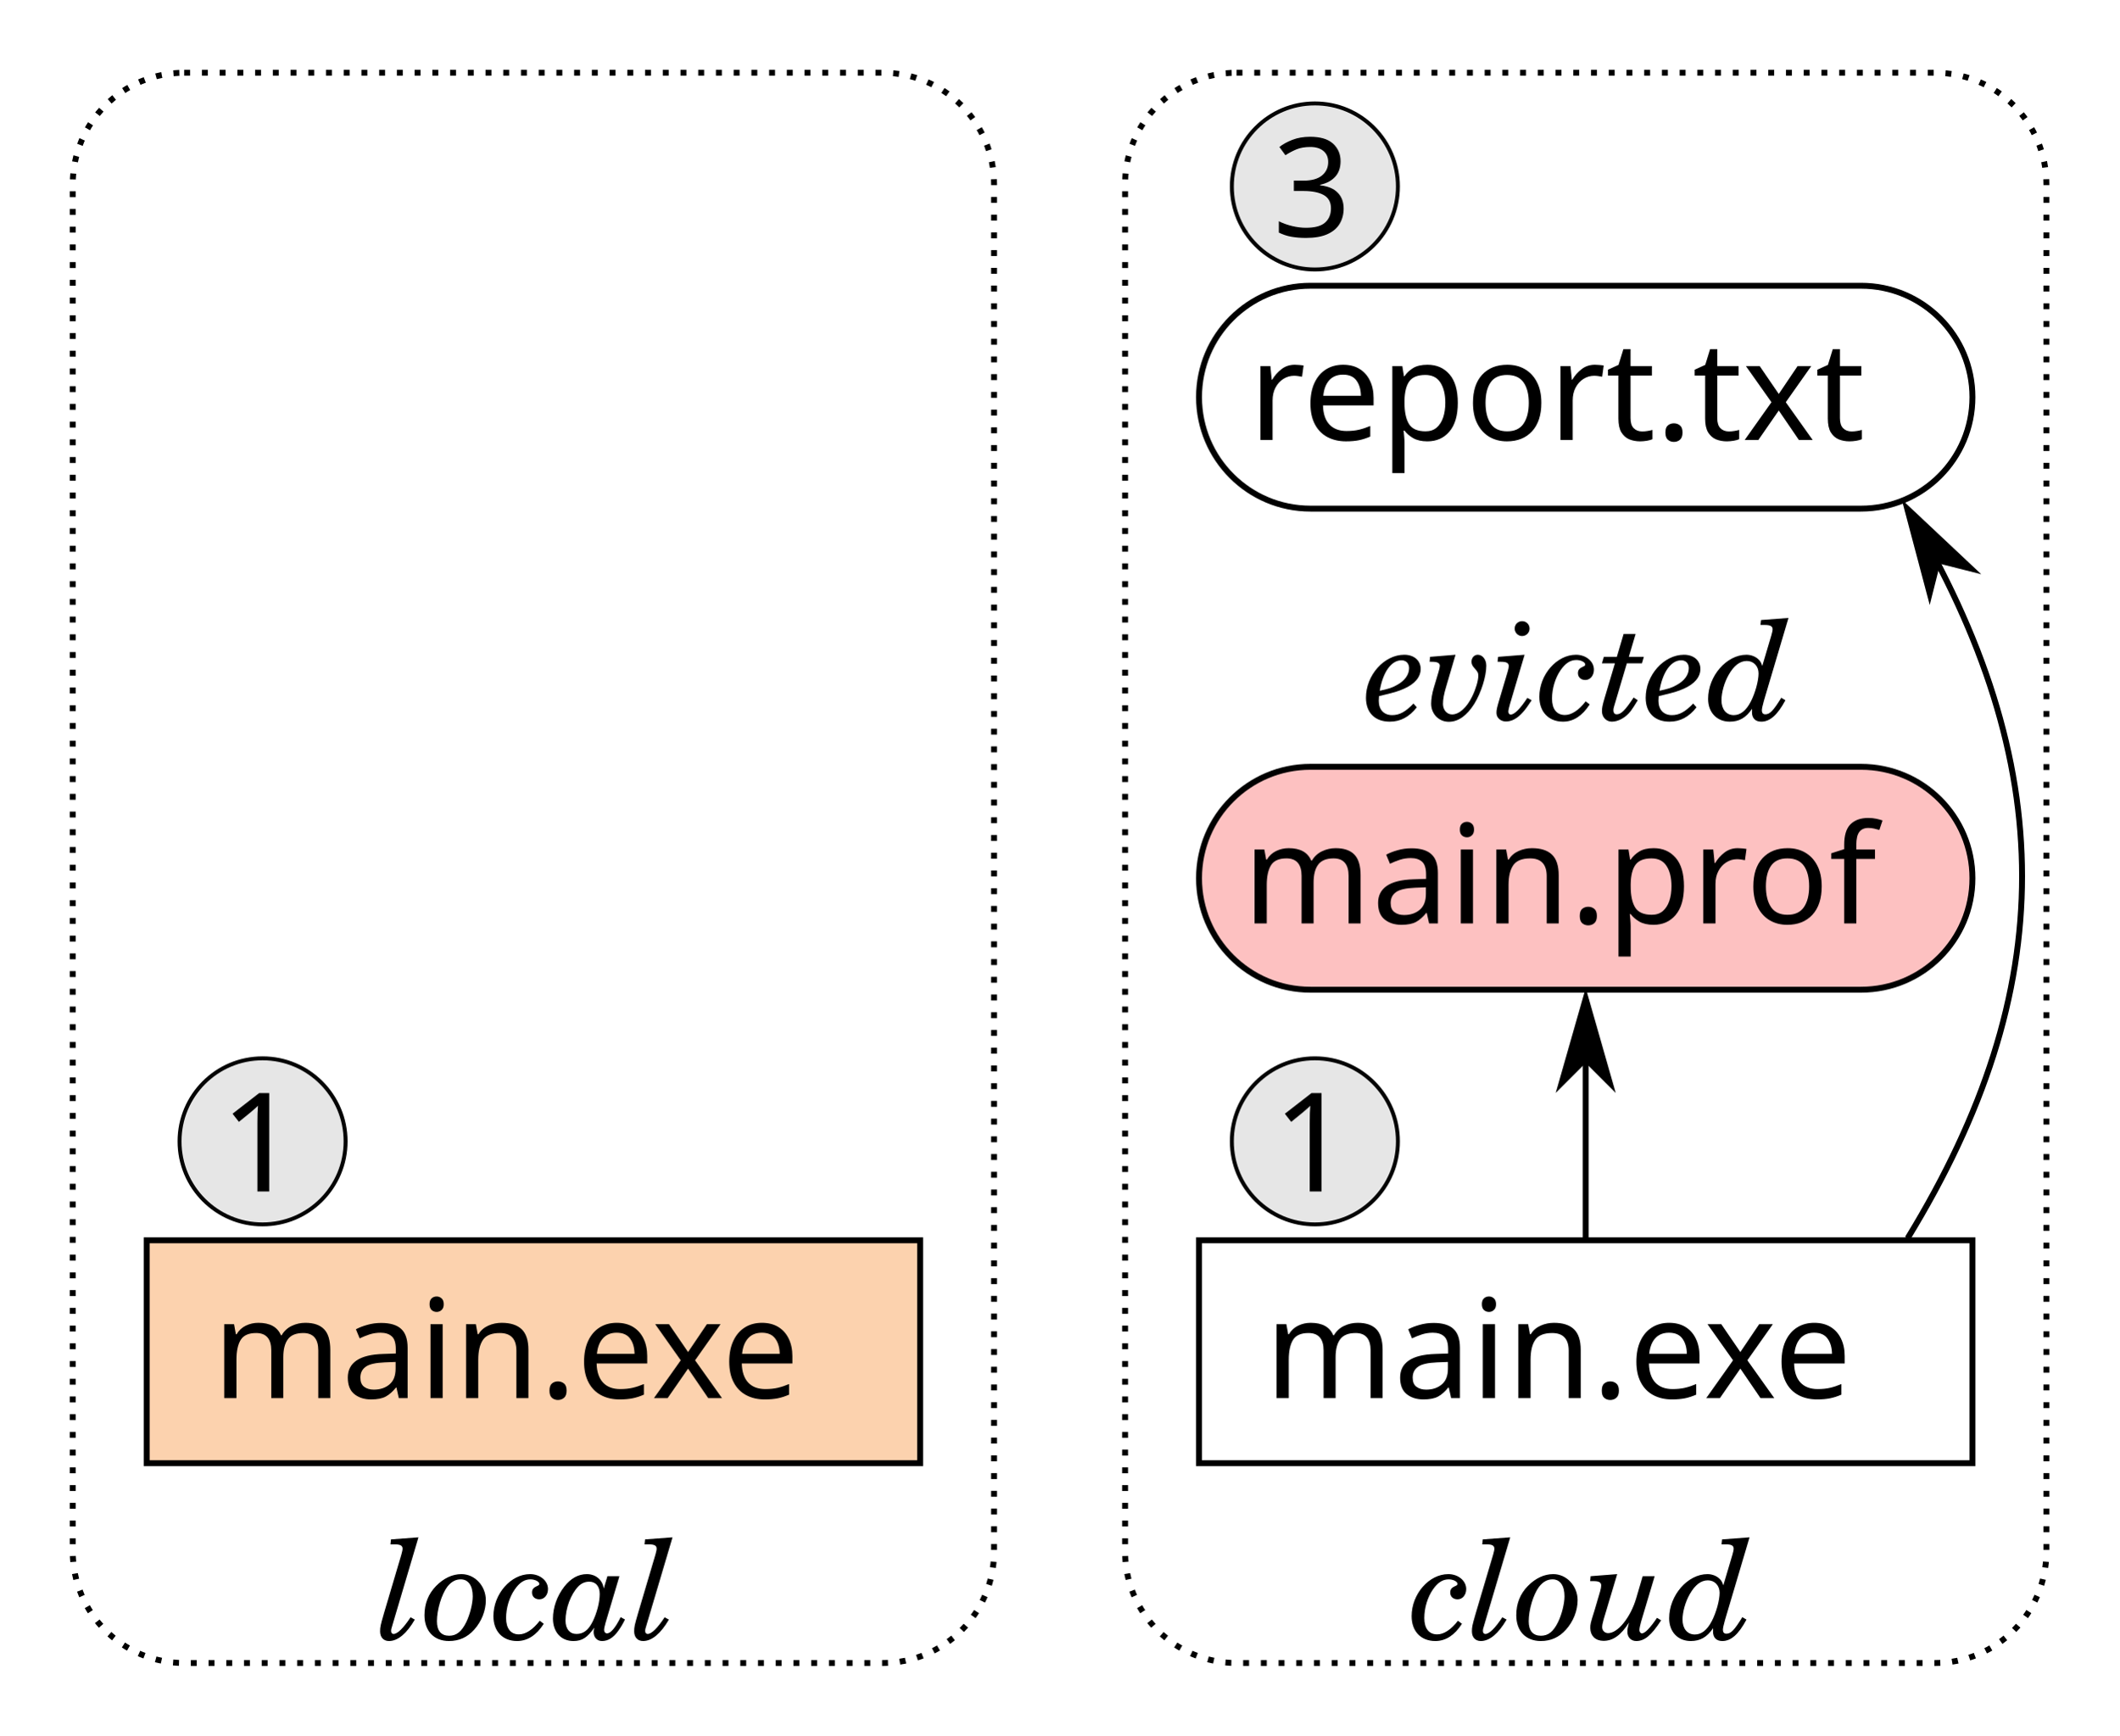
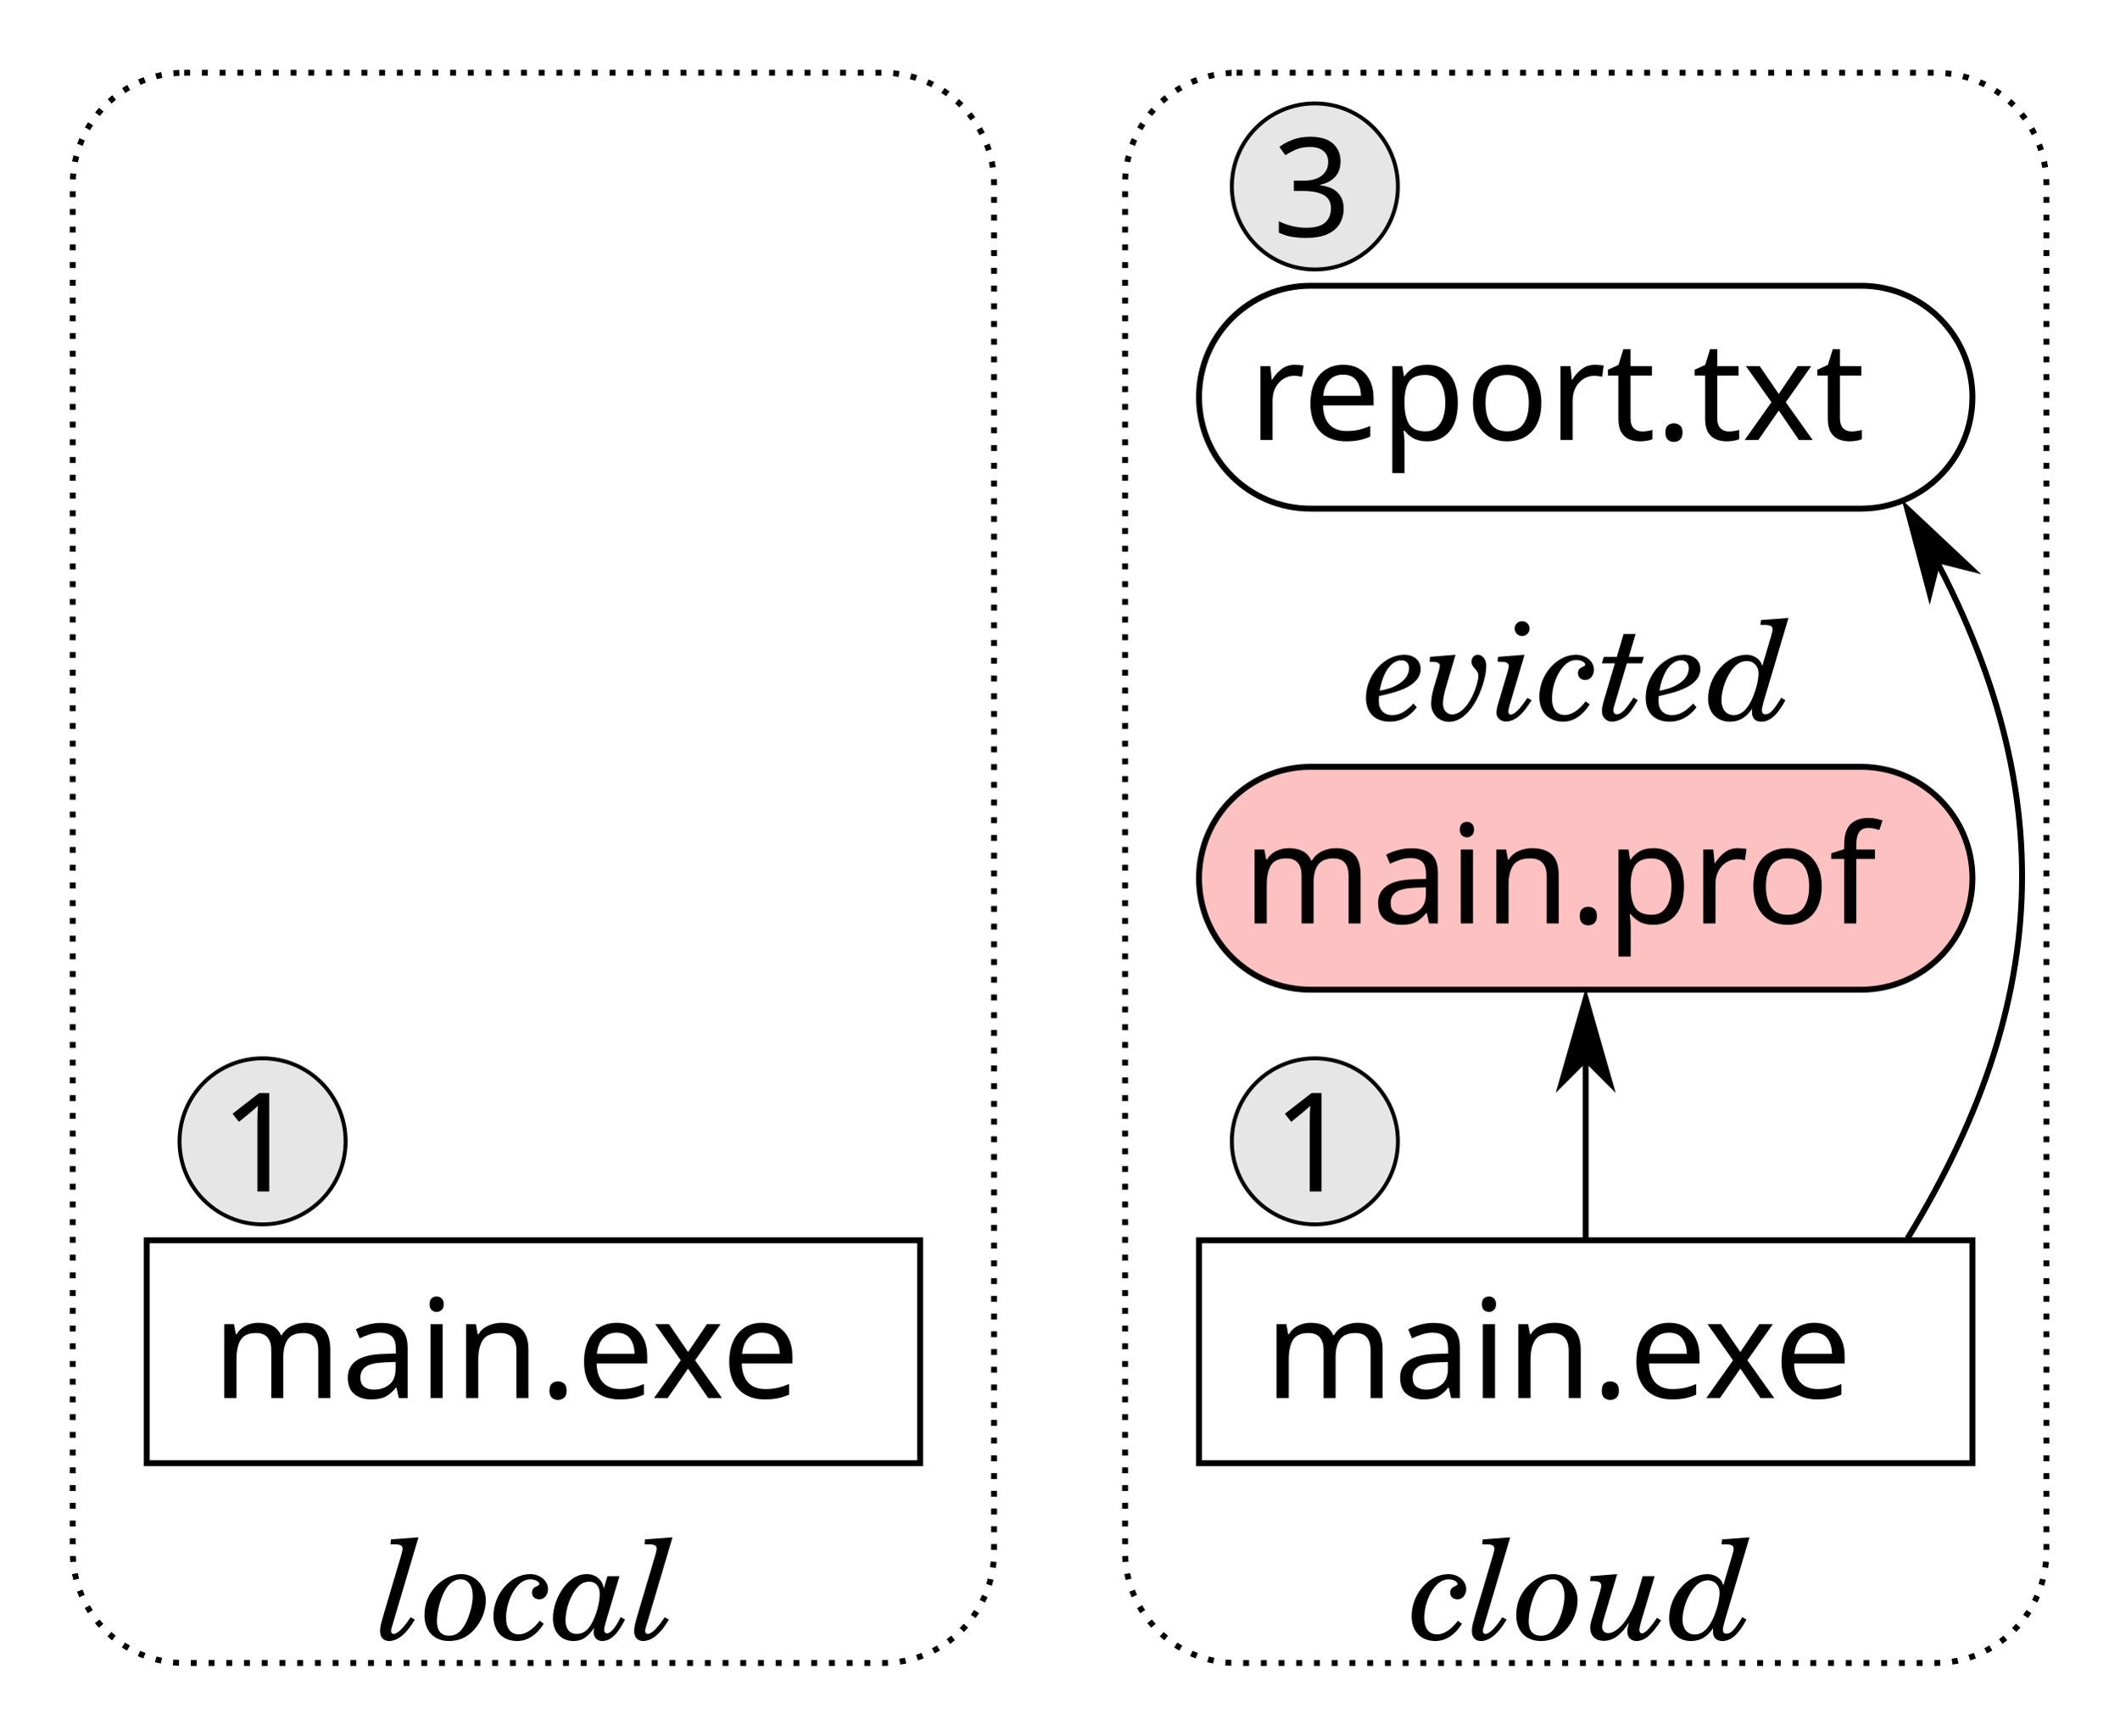
<svg xmlns="http://www.w3.org/2000/svg" width="151.838mm" height="124.369mm" viewBox="0 0 538.007 440.677" id="svg2" version="1.1">
  <defs id="defs4">
    <marker style="overflow:visible" id="marker4677" refX="0" refY="0" orient="auto">
      <path transform="matrix(-0.8,0,0,-0.8,-10,0)" style="fill:#000000;fill-opacity:1;fill-rule:evenodd;stroke:#000000;stroke-width:1pt;stroke-opacity:1" d="M 0,0 5,-5 -12.5,0 5,5 0,0 Z" id="path4679" />
    </marker>
    <marker orient="auto" refY="0" refX="0" id="marker7928" style="overflow:visible">
      <path id="path7930" d="M 0,0 5,-5 -12.5,0 5,5 0,0 Z" style="fill:#000000;fill-opacity:1;fill-rule:evenodd;stroke:#000000;stroke-width:1pt;stroke-opacity:1" transform="matrix(-0.8,0,0,-0.8,-10,0)" />
    </marker>
    <marker orient="auto" refY="0" refX="0" id="marker5936" style="overflow:visible">
      <path id="path5938" d="M 0,0 5,-5 -12.5,0 5,5 0,0 Z" style="fill:#000000;fill-opacity:1;fill-rule:evenodd;stroke:#000000;stroke-width:1pt;stroke-opacity:1" transform="matrix(-0.8,0,0,-0.8,-10,0)" />
    </marker>
    <marker orient="auto" refY="0" refX="0" id="marker5776" style="overflow:visible">
      <path id="path5778" d="M 0,0 5,-5 -12.5,0 5,5 0,0 Z" style="fill:#000000;fill-opacity:1;fill-rule:evenodd;stroke:#000000;stroke-width:1pt;stroke-opacity:1" transform="matrix(-0.8,0,0,-0.8,-10,0)" />
    </marker>
    <marker orient="auto" refY="0" refX="0" id="marker4844" style="overflow:visible">
      <path id="path4846" d="M 0,0 5,-5 -12.5,0 5,5 0,0 Z" style="fill:#000000;fill-opacity:1;fill-rule:evenodd;stroke:#000000;stroke-width:1pt;stroke-opacity:1" transform="matrix(-0.8,0,0,-0.8,-10,0)" />
    </marker>
    <marker style="overflow:visible" id="marker4297" refX="0" refY="0" orient="auto">
      <path transform="matrix(-0.8,0,0,-0.8,-10,0)" style="fill:#000000;fill-opacity:1;fill-rule:evenodd;stroke:#000000;stroke-width:1pt;stroke-opacity:1" d="M 0,0 5,-5 -12.5,0 5,5 0,0 Z" id="path4299" />
    </marker>
    <marker orient="auto" refY="0" refX="0" id="marker4251" style="overflow:visible">
      <path id="path4253" d="M 0,0 5,-5 -12.5,0 5,5 0,0 Z" style="fill:#000000;fill-opacity:1;fill-rule:evenodd;stroke:#000000;stroke-width:1pt;stroke-opacity:1" transform="matrix(-0.8,0,0,-0.8,-10,0)" />
    </marker>
    <marker style="overflow:visible" id="marker4181" refX="0" refY="0" orient="auto">
      <path transform="matrix(-0.8,0,0,-0.8,-10,0)" style="fill:#000000;fill-opacity:1;fill-rule:evenodd;stroke:#000000;stroke-width:1pt;stroke-opacity:1" d="M 0,0 5,-5 -12.5,0 5,5 0,0 Z" id="path4183" />
    </marker>
    <marker orient="auto" refY="0" refX="0" id="marker4198" style="overflow:visible">
      <path id="path4200" d="M 0,0 5,-5 -12.5,0 5,5 0,0 Z" style="fill:#000000;fill-opacity:1;fill-rule:evenodd;stroke:#000000;stroke-width:1pt;stroke-opacity:1" transform="matrix(-0.8,0,0,-0.8,-10,0)" />
    </marker>
  </defs>
  <g id="layer1" transform="translate(-70.91127,-547.4996)">
-     <g id="g4366" transform="translate(33.03205,0)">
-       <rect ry="0" y="862.386" x="75.12" height="56.59" width="196.358" id="rect4260" style="color:#000000;clip-rule:nonzero;display:inline;overflow:visible;visibility:visible;opacity:1;isolation:auto;mix-blend-mode:normal;color-interpolation:sRGB;color-interpolation-filters:linearRGB;solid-color:#000000;solid-opacity:1;fill:#fcd2ae;fill-opacity:1;fill-rule:nonzero;stroke:#000000;stroke-width:1.5;stroke-linecap:butt;stroke-linejoin:miter;stroke-miterlimit:4;stroke-dasharray:none;stroke-dashoffset:8;stroke-opacity:1;color-rendering:auto;image-rendering:auto;shape-rendering:auto;text-rendering:auto;enable-background:accumulate" rx="0" />
-       <text id="text4136" y="902.449" x="91.841" style="font-style:normal;font-weight:normal;font-size:35px;line-height:125%;font-family:sans-serif;letter-spacing:0px;word-spacing:0px;fill:#000000;fill-opacity:1;stroke:none;stroke-width:1.5;stroke-linecap:butt;stroke-linejoin:miter;stroke-miterlimit:4;stroke-dasharray:none;stroke-opacity:1" xml:space="preserve">
-         <tspan y="902.449" x="91.841" id="tspan4138">main.exe</tspan>
+     <rect rx="0" style="color:#000000;clip-rule:nonzero;display:inline;overflow:visible;visibility:visible;opacity:1;isolation:auto;mix-blend-mode:normal;color-interpolation:sRGB;color-interpolation-filters:linearRGB;solid-color:#000000;solid-opacity:1;fill:none;fill-opacity:1;fill-rule:nonzero;stroke:#000000;stroke-width:1.5;stroke-linecap:butt;stroke-linejoin:miter;stroke-miterlimit:4;stroke-dasharray:none;stroke-dashoffset:8;stroke-opacity:1;color-rendering:auto;image-rendering:auto;shape-rendering:auto;text-rendering:auto;enable-background:accumulate" id="rect4260" width="196.358" height="56.59" x="108.152" y="862.386" ry="0" />
+     <text xml:space="preserve" style="font-style:normal;font-weight:normal;font-size:35px;line-height:125%;font-family:sans-serif;letter-spacing:0px;word-spacing:0px;fill:#000000;fill-opacity:1;stroke:none;stroke-width:1.5;stroke-linecap:butt;stroke-linejoin:miter;stroke-miterlimit:4;stroke-dasharray:none;stroke-opacity:1" x="124.873" y="902.449" id="text4136">
+       <tspan id="tspan4138" x="124.873" y="902.449">main.exe</tspan>
+     </text>
+     <g id="g4781" transform="translate(-286.9833,15.15229)">
+       <circle r="21.079" cy="822.119" cx="424.55" id="circle4227" style="color:#000000;clip-rule:nonzero;display:inline;overflow:visible;visibility:visible;opacity:0.98;isolation:auto;mix-blend-mode:normal;color-interpolation:sRGB;color-interpolation-filters:linearRGB;solid-color:#000000;solid-opacity:1;fill:#e6e6e6;fill-opacity:1;fill-rule:nonzero;stroke:#000000;stroke-width:1;stroke-linecap:butt;stroke-linejoin:miter;stroke-miterlimit:4;stroke-dasharray:none;stroke-dashoffset:0;stroke-opacity:1;color-rendering:auto;image-rendering:auto;shape-rendering:auto;text-rendering:auto;enable-background:accumulate" />
+       <text xml:space="preserve" style="font-style:normal;font-weight:normal;font-size:35px;line-height:125%;font-family:sans-serif;letter-spacing:0px;word-spacing:0px;fill:#000000;fill-opacity:1;stroke:none;stroke-width:1.5;stroke-linecap:butt;stroke-linejoin:miter;stroke-miterlimit:4;stroke-dasharray:none;stroke-opacity:1" x="413.819" y="834.842" id="text4229">
+         <tspan id="tspan4231" x="413.819" y="834.842">1</tspan>
      </text>
-       <g transform="translate(-133.1371,0)" id="g7812">
-         <g id="g4781" transform="translate(-186.8782,15.15229)">
-           <circle r="21.079" cy="822.119" cx="424.55" id="circle4227" style="color:#000000;clip-rule:nonzero;display:inline;overflow:visible;visibility:visible;opacity:0.98;isolation:auto;mix-blend-mode:normal;color-interpolation:sRGB;color-interpolation-filters:linearRGB;solid-color:#000000;solid-opacity:1;fill:#e6e6e6;fill-opacity:1;fill-rule:nonzero;stroke:#000000;stroke-width:1;stroke-linecap:butt;stroke-linejoin:miter;stroke-miterlimit:4;stroke-dasharray:none;stroke-dashoffset:0;stroke-opacity:1;color-rendering:auto;image-rendering:auto;shape-rendering:auto;text-rendering:auto;enable-background:accumulate" />
-           <text xml:space="preserve" style="font-style:normal;font-weight:normal;font-size:35px;line-height:125%;font-family:sans-serif;letter-spacing:0px;word-spacing:0px;fill:#000000;fill-opacity:1;stroke:none;stroke-width:1.5;stroke-linecap:butt;stroke-linejoin:miter;stroke-miterlimit:4;stroke-dasharray:none;stroke-opacity:1" x="413.819" y="834.842" id="text4229">
-             <tspan id="tspan4231" x="413.819" y="834.842">1</tspan>
-           </text>
-         </g>
-       </g>
-       <g transform="translate(-39.68468,-427.2945)" id="g4256">
-         <text id="text7686-5" y="1390.889" x="173.498" style="font-style:normal;font-weight:normal;font-size:35px;line-height:125%;font-family:sans-serif;letter-spacing:0px;word-spacing:0px;fill:#000000;fill-opacity:1;stroke:none;stroke-width:1.5;stroke-linecap:butt;stroke-linejoin:miter;stroke-miterlimit:4;stroke-dasharray:none;stroke-opacity:1" xml:space="preserve">
-           <tspan y="1390.889" x="173.498" id="tspan7688-6" style="font-style:italic;font-variant:normal;font-weight:normal;font-stretch:normal;font-family:'Century Schoolbook';-inkscape-font-specification:'Century Schoolbook Italic'">local</tspan>
-         </text>
-         <rect style="color:#000000;clip-rule:nonzero;display:inline;overflow:visible;visibility:visible;opacity:1;isolation:auto;mix-blend-mode:normal;color-interpolation:sRGB;color-interpolation-filters:linearRGB;solid-color:#000000;solid-opacity:1;fill:none;fill-opacity:1;fill-rule:nonzero;stroke:#000000;stroke-width:1.5;stroke-linecap:butt;stroke-linejoin:miter;stroke-miterlimit:4;stroke-dasharray:1.5, 3;stroke-dashoffset:0;stroke-opacity:1;color-rendering:auto;image-rendering:auto;shape-rendering:auto;text-rendering:auto;enable-background:accumulate" id="rect4263" width="233.907" height="403.744" x="96.03" y="993.261" rx="28.295" ry="28.295" />
-       </g>
    </g>
+     <text id="text7686-5" y="963.594" x="166.845" style="font-style:normal;font-weight:normal;font-size:35px;line-height:125%;font-family:sans-serif;letter-spacing:0px;word-spacing:0px;fill:#000000;fill-opacity:1;stroke:none;stroke-width:1.5;stroke-linecap:butt;stroke-linejoin:miter;stroke-miterlimit:4;stroke-dasharray:none;stroke-opacity:1" xml:space="preserve">
+       <tspan y="963.594" x="166.845" id="tspan7688-6" style="font-style:italic;font-variant:normal;font-weight:normal;font-stretch:normal;font-family:'Century Schoolbook';-inkscape-font-specification:'Century Schoolbook Italic'">local</tspan>
+     </text>
+     <rect style="color:#000000;clip-rule:nonzero;display:inline;overflow:visible;visibility:visible;opacity:1;isolation:auto;mix-blend-mode:normal;color-interpolation:sRGB;color-interpolation-filters:linearRGB;solid-color:#000000;solid-opacity:1;fill:none;fill-opacity:1;fill-rule:nonzero;stroke:#000000;stroke-width:1.5;stroke-linecap:butt;stroke-linejoin:miter;stroke-miterlimit:4;stroke-dasharray:1.5, 3;stroke-dashoffset:0;stroke-opacity:1;color-rendering:auto;image-rendering:auto;shape-rendering:auto;text-rendering:auto;enable-background:accumulate" id="rect4263" width="233.907" height="403.744" x="89.378" y="565.966" rx="28.295" ry="28.295" />
    <path id="path5934" d="m 555.211,861.89 c 38.752,-63.337 38.752,-120.123 0,-185.098" style="fill:none;fill-rule:evenodd;stroke:#000000;stroke-width:1.5;stroke-linecap:butt;stroke-linejoin:miter;stroke-miterlimit:4;stroke-dasharray:none;stroke-opacity:1;marker-end:url(#marker5936);marker-start:" />
    <rect ry="28.295" y="620.035" x="375.319" height="56.59" width="196.358" id="rect7878" style="color:#000000;clip-rule:nonzero;display:inline;overflow:visible;visibility:visible;opacity:1;isolation:auto;mix-blend-mode:normal;color-interpolation:sRGB;color-interpolation-filters:linearRGB;solid-color:#000000;solid-opacity:1;fill:none;fill-opacity:1;fill-rule:nonzero;stroke:#000000;stroke-width:1.5;stroke-linecap:butt;stroke-linejoin:miter;stroke-miterlimit:4;stroke-dasharray:none;stroke-dashoffset:8;stroke-opacity:1;color-rendering:auto;image-rendering:auto;shape-rendering:auto;text-rendering:auto;enable-background:accumulate" rx="28.295" />
    <rect ry="0" y="862.386" x="375.319" height="56.59" width="196.358" id="rect7880" style="color:#000000;clip-rule:nonzero;display:inline;overflow:visible;visibility:visible;opacity:1;isolation:auto;mix-blend-mode:normal;color-interpolation:sRGB;color-interpolation-filters:linearRGB;solid-color:#000000;solid-opacity:1;fill:none;fill-opacity:1;fill-rule:nonzero;stroke:#000000;stroke-width:1.5;stroke-linecap:butt;stroke-linejoin:miter;stroke-miterlimit:4;stroke-dasharray:none;stroke-dashoffset:8;stroke-opacity:1;color-rendering:auto;image-rendering:auto;shape-rendering:auto;text-rendering:auto;enable-background:accumulate" rx="0" />
    <text id="text7882" y="902.449" x="392.04" style="font-style:normal;font-weight:normal;font-size:35px;line-height:125%;font-family:sans-serif;letter-spacing:0px;word-spacing:0px;fill:#000000;fill-opacity:1;stroke:none;stroke-width:1.5;stroke-linecap:butt;stroke-linejoin:miter;stroke-miterlimit:4;stroke-dasharray:none;stroke-opacity:1" xml:space="preserve">
      <tspan y="902.449" x="392.04" id="tspan7884">main.exe</tspan>
    </text>
    <path style="fill:none;fill-rule:evenodd;stroke:#000000;stroke-width:1.5;stroke-linecap:butt;stroke-linejoin:miter;stroke-miterlimit:4;stroke-dasharray:none;stroke-opacity:1;marker-end:url(#marker4198)" d="m 473.498,862.543 0,-61.312" id="path7886" />
    <g transform="translate(167.0618,0)" id="g7888">
      <g id="g7890" transform="translate(-186.8782,15.15229)">
        <circle r="21.079" cy="822.119" cx="424.55" id="circle7892" style="color:#000000;clip-rule:nonzero;display:inline;overflow:visible;visibility:visible;opacity:0.98;isolation:auto;mix-blend-mode:normal;color-interpolation:sRGB;color-interpolation-filters:linearRGB;solid-color:#000000;solid-opacity:1;fill:#e6e6e6;fill-opacity:1;fill-rule:nonzero;stroke:#000000;stroke-width:1;stroke-linecap:butt;stroke-linejoin:miter;stroke-miterlimit:4;stroke-dasharray:none;stroke-dashoffset:0;stroke-opacity:1;color-rendering:auto;image-rendering:auto;shape-rendering:auto;text-rendering:auto;enable-background:accumulate" />
        <text xml:space="preserve" style="font-style:normal;font-weight:normal;font-size:35px;line-height:125%;font-family:sans-serif;letter-spacing:0px;word-spacing:0px;fill:#000000;fill-opacity:1;stroke:none;stroke-width:1.5;stroke-linecap:butt;stroke-linejoin:miter;stroke-miterlimit:4;stroke-dasharray:none;stroke-opacity:1" x="413.819" y="834.842" id="text7894">
          <tspan id="tspan7896" x="413.819" y="834.842">1</tspan>
        </text>
      </g>
    </g>
    <rect rx="28.295" style="color:#000000;clip-rule:nonzero;display:inline;overflow:visible;visibility:visible;opacity:1;isolation:auto;mix-blend-mode:normal;color-interpolation:sRGB;color-interpolation-filters:linearRGB;solid-color:#000000;solid-opacity:1;fill:#fdc1c1;fill-opacity:1;fill-rule:nonzero;stroke:#000000;stroke-width:1.5;stroke-linecap:butt;stroke-linejoin:miter;stroke-miterlimit:4;stroke-dasharray:none;stroke-dashoffset:8;stroke-opacity:1;color-rendering:auto;image-rendering:auto;shape-rendering:auto;text-rendering:auto;enable-background:accumulate" id="rect7900" width="196.358" height="56.59" x="375.319" y="742.178" ry="28.295" />
    <text xml:space="preserve" style="font-style:normal;font-weight:normal;font-size:35px;line-height:125%;font-family:sans-serif;letter-spacing:0px;word-spacing:0px;fill:#000000;fill-opacity:1;stroke:none;stroke-width:1.5;stroke-linecap:butt;stroke-linejoin:miter;stroke-miterlimit:4;stroke-dasharray:none;stroke-opacity:1" x="386.451" y="781.945" id="text7902">
      <tspan id="tspan7904" x="386.451" y="781.945">main.prof</tspan>
    </text>
    <text id="text7906" y="659.206" x="387.929" style="font-style:normal;font-weight:normal;font-size:35px;line-height:125%;font-family:sans-serif;letter-spacing:0px;word-spacing:0px;fill:#000000;fill-opacity:1;stroke:none;stroke-width:1.5;stroke-linecap:butt;stroke-linejoin:miter;stroke-miterlimit:4;stroke-dasharray:none;stroke-opacity:1" xml:space="preserve">
      <tspan y="659.206" x="387.929" id="tspan7908">report.txt</tspan>
    </text>
    <g transform="translate(167.0618,0)" id="g7920">
      <circle style="color:#000000;clip-rule:nonzero;display:inline;overflow:visible;visibility:visible;opacity:0.98;isolation:auto;mix-blend-mode:normal;color-interpolation:sRGB;color-interpolation-filters:linearRGB;solid-color:#000000;solid-opacity:1;fill:#e6e6e6;fill-opacity:1;fill-rule:nonzero;stroke:#000000;stroke-width:1;stroke-linecap:butt;stroke-linejoin:miter;stroke-miterlimit:4;stroke-dasharray:none;stroke-dashoffset:0;stroke-opacity:1;color-rendering:auto;image-rendering:auto;shape-rendering:auto;text-rendering:auto;enable-background:accumulate" id="circle7922" cx="237.672" cy="594.834" r="21.079" />
      <text id="text7924" y="607.558" x="226.941" style="font-style:normal;font-weight:normal;font-size:35px;line-height:125%;font-family:sans-serif;letter-spacing:0px;word-spacing:0px;fill:#000000;fill-opacity:1;stroke:none;stroke-width:1.5;stroke-linecap:butt;stroke-linejoin:miter;stroke-miterlimit:4;stroke-dasharray:none;stroke-opacity:1" xml:space="preserve">
        <tspan y="607.558" x="226.941" id="tspan7926">3</tspan>
      </text>
    </g>
    <text xml:space="preserve" style="font-style:normal;font-weight:normal;font-size:35px;line-height:125%;font-family:sans-serif;letter-spacing:0px;word-spacing:0px;fill:#000000;fill-opacity:1;stroke:none;stroke-width:1.5;stroke-linecap:butt;stroke-linejoin:miter;stroke-miterlimit:4;stroke-dasharray:none;stroke-opacity:1" x="417.905" y="730.179" id="text4834-8">
      <tspan style="font-style:italic;font-variant:normal;font-weight:normal;font-stretch:normal;font-family:'Century Schoolbook';-inkscape-font-specification:'Century Schoolbook Italic'" id="tspan4836-7" x="417.905" y="730.179">evicted</tspan>
    </text>
    <g id="g4261" transform="translate(-6.652603,-427.2945)">
      <text id="text4834-5" y="1390.889" x="435.777" style="font-style:normal;font-weight:normal;font-size:35px;line-height:125%;font-family:sans-serif;letter-spacing:0px;word-spacing:0px;fill:#000000;fill-opacity:1;stroke:none;stroke-width:1.5;stroke-linecap:butt;stroke-linejoin:miter;stroke-miterlimit:4;stroke-dasharray:none;stroke-opacity:1" xml:space="preserve">
        <tspan y="1390.889" x="435.777" id="tspan4836-8" style="font-style:italic;font-variant:normal;font-weight:normal;font-stretch:normal;font-family:'Century Schoolbook';-inkscape-font-specification:'Century Schoolbook Italic'">cloud</tspan>
      </text>
      <rect style="color:#000000;clip-rule:nonzero;display:inline;overflow:visible;visibility:visible;opacity:1;isolation:auto;mix-blend-mode:normal;color-interpolation:sRGB;color-interpolation-filters:linearRGB;solid-color:#000000;solid-opacity:1;fill:none;fill-opacity:1;fill-rule:nonzero;stroke:#000000;stroke-width:1.5;stroke-linecap:butt;stroke-linejoin:miter;stroke-miterlimit:4;stroke-dasharray:1.5, 3;stroke-dashoffset:0;stroke-opacity:1;color-rendering:auto;image-rendering:auto;shape-rendering:auto;text-rendering:auto;enable-background:accumulate" id="rect4265" width="233.907" height="403.744" x="363.197" y="993.261" rx="28.295" ry="28.295" />
    </g>
  </g>
</svg>
